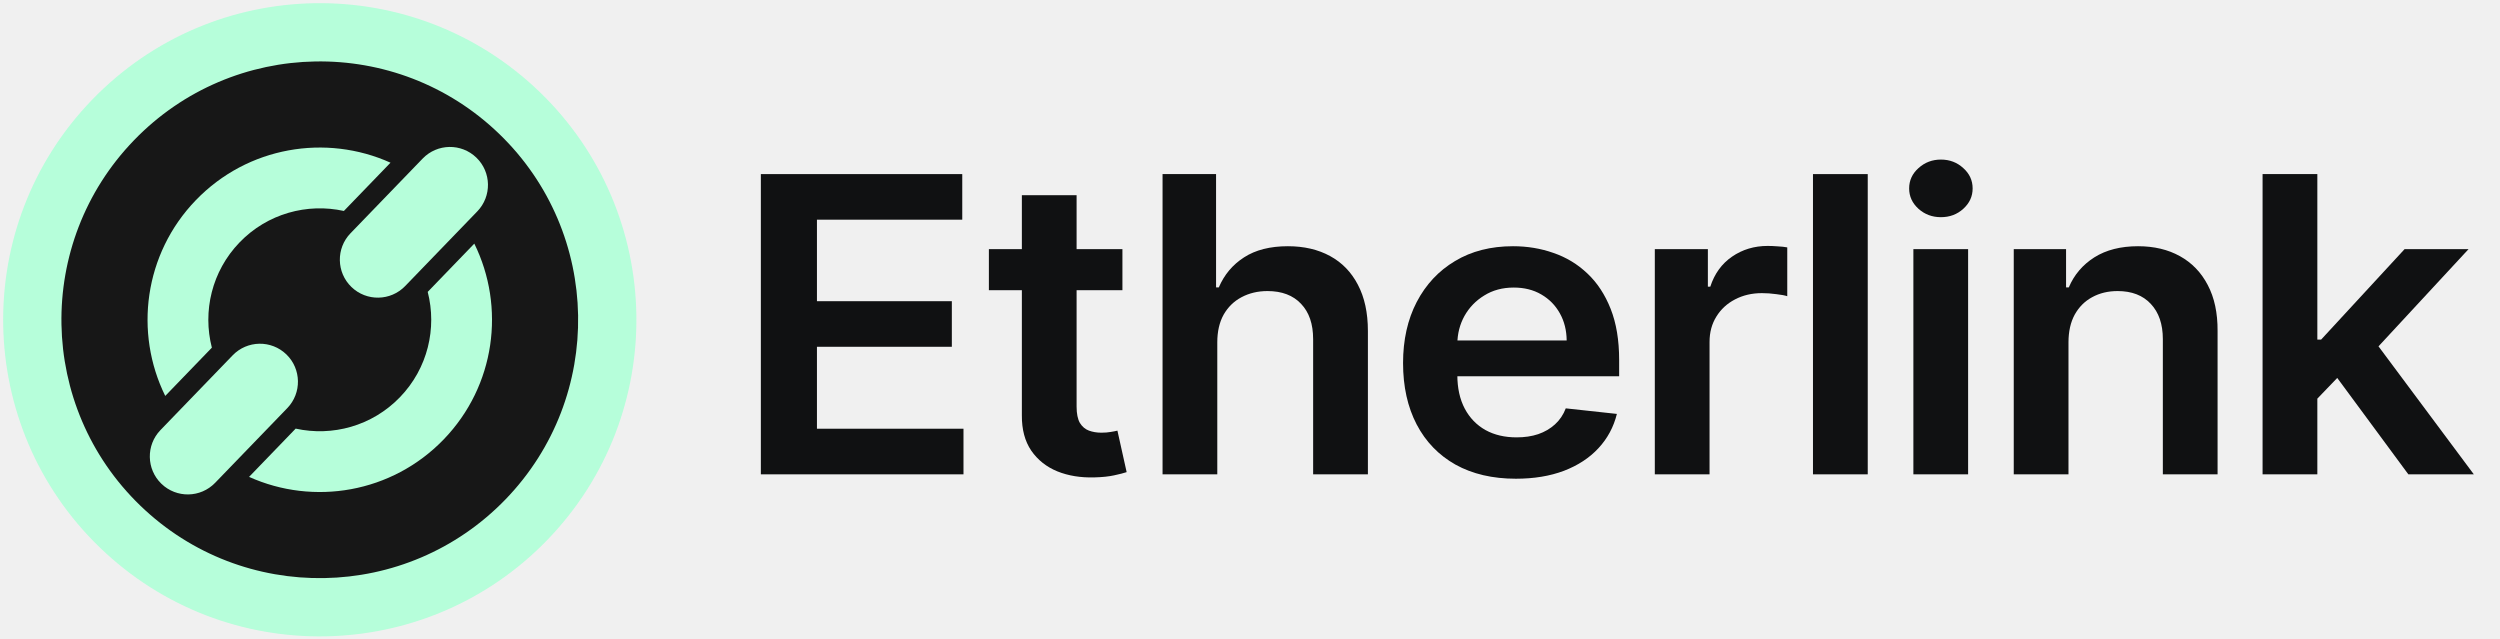
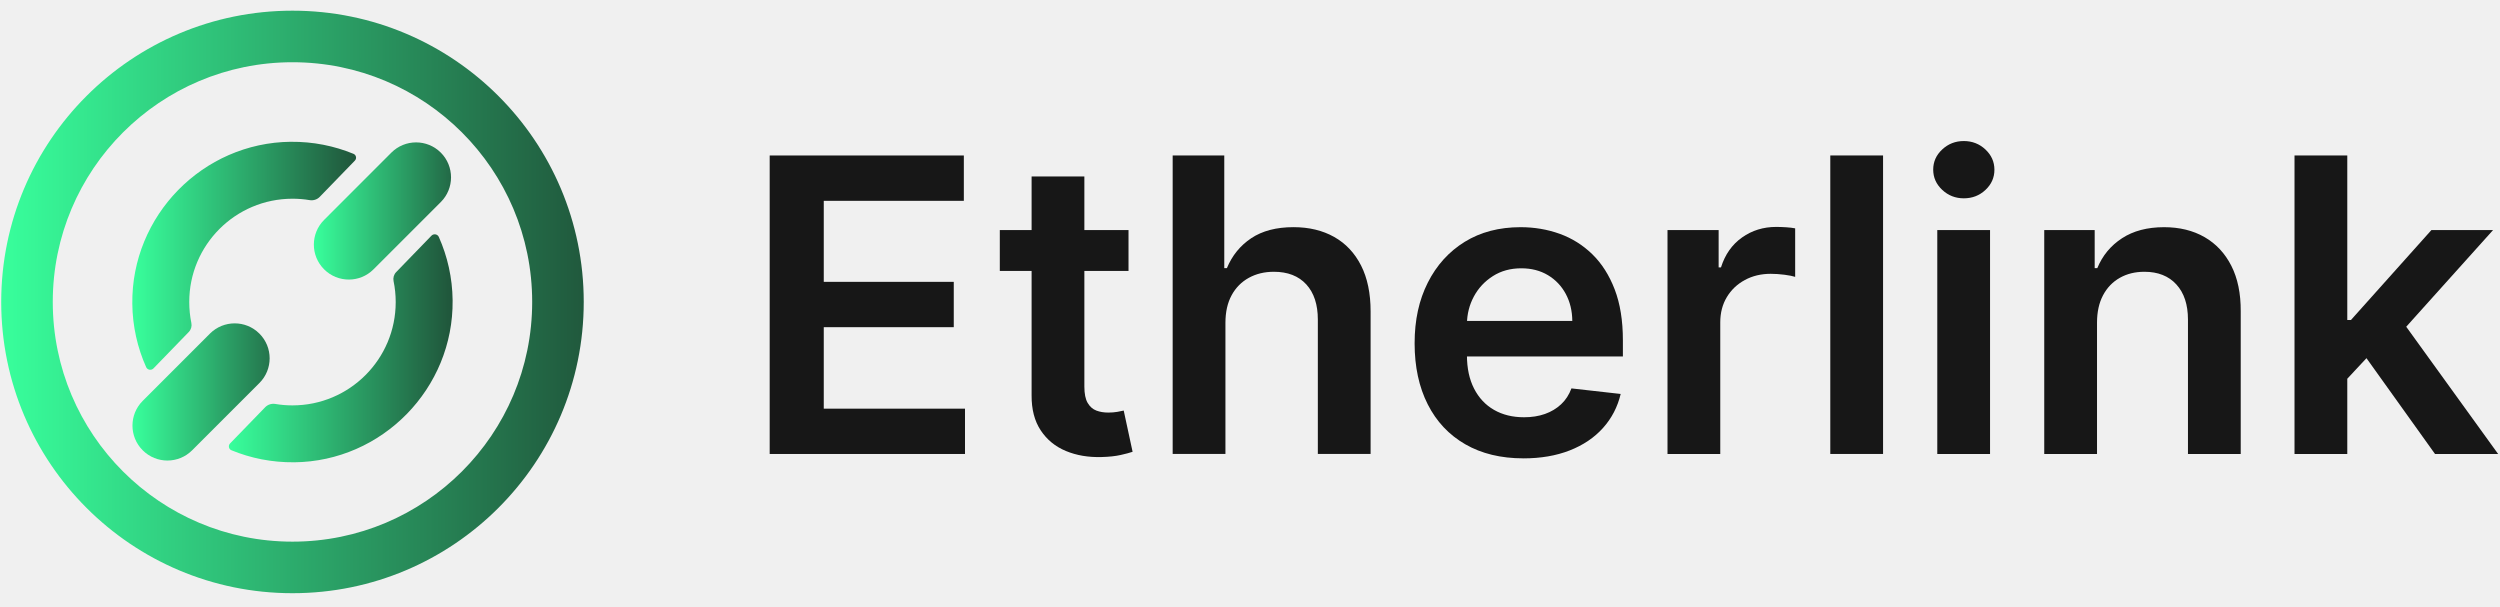
- <svg xmlns="http://www.w3.org/2000/svg" width="94" height="24" viewBox="0 0 94 24" fill="none">
+ <svg xmlns="http://www.w3.org/2000/svg" width="103" height="25" viewBox="0 0 103 25" fill="none">
  <g clip-path="url(#clip0_11220_6286)">
-     <path d="M86.95 15.178L86.944 12.769H87.274L90.412 9.368H92.817L88.957 13.535H88.53L86.95 15.178ZM85.073 17.835V6.546H87.132V17.835H85.073ZM90.554 17.835L87.712 13.982L89.099 12.576L93.016 17.835H90.554Z" fill="#101112" />
-     <path d="M77.775 12.874V17.834H75.717V9.368H77.684V10.806H77.787C77.987 10.332 78.308 9.956 78.748 9.676C79.191 9.397 79.739 9.258 80.391 9.258C80.993 9.258 81.518 9.383 81.966 9.632C82.417 9.882 82.765 10.244 83.012 10.718C83.262 11.192 83.385 11.767 83.381 12.444V17.834H81.323V12.752C81.323 12.186 81.171 11.744 80.868 11.424C80.569 11.104 80.154 10.944 79.623 10.944C79.263 10.944 78.943 11.021 78.662 11.176C78.385 11.326 78.168 11.545 78.008 11.832C77.853 12.118 77.775 12.466 77.775 12.874Z" fill="#101112" />
-     <path d="M71.943 17.835V9.368H74.001V17.835H71.943ZM72.978 8.166C72.652 8.166 72.371 8.062 72.136 7.852C71.901 7.639 71.784 7.384 71.784 7.086C71.784 6.785 71.901 6.529 72.136 6.32C72.371 6.107 72.652 6 72.978 6C73.307 6 73.588 6.107 73.819 6.32C74.054 6.529 74.171 6.785 74.171 7.086C74.171 7.384 74.054 7.639 73.819 7.852C73.588 8.062 73.307 8.166 72.978 8.166Z" fill="#101112" />
-     <path d="M70.227 6.546V17.835H68.168V6.546H70.227Z" fill="#101112" />
-     <path d="M62.221 17.835V9.368H64.216V10.779H64.307C64.466 10.29 64.739 9.914 65.126 9.649C65.516 9.381 65.962 9.247 66.462 9.247C66.576 9.247 66.703 9.252 66.843 9.263C66.987 9.271 67.106 9.283 67.201 9.302V11.137C67.114 11.108 66.976 11.082 66.786 11.06C66.6 11.034 66.421 11.022 66.246 11.022C65.871 11.022 65.534 11.101 65.234 11.259C64.938 11.413 64.705 11.628 64.535 11.904C64.364 12.179 64.279 12.497 64.279 12.857V17.835H62.221Z" fill="#101112" />
-     <path d="M56.997 18C56.121 18 55.365 17.823 54.728 17.471C54.095 17.114 53.608 16.611 53.267 15.96C52.926 15.306 52.755 14.536 52.755 13.651C52.755 12.78 52.926 12.015 53.267 11.358C53.612 10.696 54.093 10.182 54.711 9.814C55.329 9.443 56.055 9.258 56.889 9.258C57.427 9.258 57.935 9.342 58.412 9.511C58.894 9.676 59.318 9.934 59.686 10.283C60.057 10.632 60.349 11.077 60.562 11.617C60.774 12.153 60.88 12.793 60.88 13.535V14.147H53.722V12.802H58.907C58.903 12.42 58.818 12.08 58.651 11.782C58.484 11.481 58.251 11.244 57.952 11.071C57.656 10.898 57.311 10.812 56.917 10.812C56.496 10.812 56.127 10.911 55.808 11.11C55.49 11.304 55.242 11.562 55.063 11.881C54.889 12.197 54.8 12.545 54.796 12.923V14.097C54.796 14.59 54.889 15.012 55.075 15.365C55.261 15.714 55.52 15.982 55.854 16.17C56.187 16.354 56.578 16.445 57.025 16.445C57.325 16.445 57.596 16.405 57.838 16.324C58.081 16.24 58.291 16.117 58.469 15.955C58.647 15.793 58.782 15.593 58.873 15.354L60.795 15.563C60.673 16.056 60.442 16.486 60.101 16.853C59.764 17.217 59.331 17.5 58.805 17.702C58.278 17.901 57.675 18 56.997 18Z" fill="#101112" />
-     <path d="M45.77 12.874V17.835H43.712V6.546H45.724V10.807H45.827C46.031 10.329 46.348 9.952 46.776 9.677C47.208 9.397 47.758 9.258 48.425 9.258C49.031 9.258 49.56 9.381 50.011 9.627C50.462 9.873 50.811 10.233 51.057 10.707C51.307 11.181 51.433 11.76 51.433 12.444V17.835H49.374V12.752C49.374 12.183 49.223 11.74 48.92 11.424C48.62 11.104 48.199 10.944 47.657 10.944C47.294 10.944 46.968 11.022 46.679 11.176C46.395 11.327 46.172 11.545 46.008 11.832C45.849 12.119 45.77 12.466 45.77 12.874Z" fill="#101112" />
-     <path d="M42.203 9.368V10.911H37.182V9.368H42.203ZM38.422 7.339H40.48V15.288C40.48 15.556 40.522 15.762 40.605 15.905C40.692 16.045 40.806 16.14 40.946 16.192C41.087 16.243 41.242 16.269 41.413 16.269C41.541 16.269 41.659 16.26 41.765 16.241C41.875 16.223 41.958 16.207 42.015 16.192L42.362 17.752C42.252 17.789 42.095 17.829 41.89 17.873C41.689 17.917 41.443 17.943 41.151 17.95C40.635 17.965 40.171 17.89 39.758 17.724C39.345 17.555 39.017 17.294 38.774 16.942C38.535 16.589 38.418 16.148 38.422 15.619V7.339Z" fill="#101112" />
-     <path d="M28.608 17.835V6.546H36.181V8.26H30.717V11.325H35.789V13.039H30.717V16.12H36.227V17.835H28.608Z" fill="#101112" />
-     <g clip-path="url(#clip1_11220_6286)">
-       <path d="M20.587 20.294C25.155 15.564 25.023 8.027 20.294 3.46C15.564 -1.107 8.027 -0.975 3.46 3.754C-1.107 8.484 -0.976 16.02 3.754 20.587C8.484 25.155 16.02 25.023 20.587 20.294Z" fill="#B6FEDA" />
-       <path d="M19.012 18.772C22.739 14.913 22.631 8.763 18.772 5.036C14.913 1.309 8.763 1.416 5.036 5.276C1.309 9.135 1.416 15.285 5.276 19.012C9.135 22.738 15.285 22.631 19.012 18.772Z" fill="#171717" />
-       <path fill-rule="evenodd" clip-rule="evenodd" d="M17.834 9.16C19.008 11.542 18.633 14.503 16.682 16.523C14.732 18.542 11.786 19.021 9.365 17.931L11.117 16.116C12.493 16.419 13.988 16.022 15.038 14.935C16.088 13.848 16.433 12.339 16.082 10.975L17.834 9.16ZM14.683 6.117L12.93 7.932C11.555 7.629 10.059 8.026 9.009 9.113C7.96 10.2 7.615 11.709 7.966 13.072L6.213 14.887C5.04 12.506 5.415 9.545 7.365 7.525C9.316 5.505 12.262 5.027 14.683 6.117Z" fill="#B6FEDA" />
-       <path fill-rule="evenodd" clip-rule="evenodd" d="M6.034 16.17C5.486 16.737 5.502 17.642 6.069 18.19C6.637 18.738 7.541 18.722 8.089 18.154L10.802 15.345C11.35 14.778 11.334 13.873 10.767 13.325C10.199 12.777 9.295 12.793 8.747 13.361L6.034 16.17ZM13.179 8.771C12.631 9.338 12.647 10.243 13.214 10.791C13.782 11.339 14.687 11.323 15.235 10.755L17.947 7.947C18.495 7.379 18.479 6.475 17.912 5.927C17.344 5.378 16.44 5.394 15.892 5.962L13.179 8.771Z" fill="#B6FEDA" />
-     </g>
+     <path d="M12.05 0.44C5.422 0.44 0.05 5.813 0.05 12.44C0.05 19.067 5.423 24.44 12.05 24.44C18.677 24.44 24.05 19.067 24.05 12.44C24.05 5.813 18.677 0.44 12.05 0.44ZM12.05 22.316C6.596 22.316 2.174 17.894 2.174 12.44C2.174 6.986 6.596 2.564 12.05 2.564C17.504 2.564 21.926 6.986 21.926 12.44C21.926 17.894 17.504 22.316 12.05 22.316Z" fill="url(#paint0_linear_11220_6286)" />
+     <path d="M11.984 5.841C8.353 5.877 5.41 8.885 5.451 12.516C5.461 13.444 5.664 14.327 6.021 15.126C6.074 15.245 6.232 15.272 6.323 15.178L7.778 13.677C7.873 13.579 7.912 13.441 7.884 13.307C7.827 13.027 7.797 12.738 7.797 12.441C7.797 10.091 9.701 8.187 12.051 8.187C12.291 8.187 12.527 8.206 12.756 8.245C12.909 8.27 13.066 8.222 13.174 8.11L14.621 6.617C14.706 6.529 14.676 6.384 14.564 6.338C13.77 6.011 12.898 5.833 11.984 5.842V5.841Z" fill="url(#paint1_linear_11220_6286)" />
+     <path d="M12.115 19.047C15.746 19.011 18.689 16.003 18.648 12.372C18.638 11.444 18.436 10.562 18.079 9.762C18.026 9.643 17.867 9.616 17.776 9.71L16.321 11.212C16.227 11.309 16.188 11.448 16.215 11.581C16.273 11.861 16.303 12.15 16.303 12.447C16.303 14.797 14.398 16.702 12.049 16.702C11.808 16.702 11.573 16.682 11.344 16.643C11.19 16.618 11.034 16.666 10.925 16.778L9.478 18.271C9.394 18.359 9.423 18.505 9.536 18.551C10.33 18.878 11.201 19.055 12.115 19.046V19.047Z" fill="url(#paint2_linear_11220_6286)" />
+     <path d="M8.65 13.744L5.879 16.516C5.317 17.078 5.317 17.99 5.879 18.552C6.441 19.115 7.353 19.115 7.916 18.552L10.687 15.781C11.25 15.219 11.25 14.307 10.687 13.744C10.125 13.182 9.213 13.182 8.65 13.744Z" fill="url(#paint3_linear_11220_6286)" />
+     <path d="M16.124 6.288L13.353 9.06C12.79 9.622 12.79 10.534 13.353 11.096C13.915 11.659 14.827 11.659 15.389 11.096L18.161 8.325C18.723 7.763 18.723 6.851 18.161 6.288C17.598 5.726 16.687 5.726 16.124 6.288Z" fill="url(#paint4_linear_11220_6286)" />
+     <path d="M31.711 18.704V6.406H39.71V8.274H33.939V11.612H39.295V13.48H33.939V16.837H39.758V18.704H31.711Z" fill="#171717" />
+     <path d="M46.495 9.48V11.162H41.192V9.48H46.495ZM42.502 7.27H44.676V15.929C44.676 16.222 44.721 16.445 44.811 16.599C44.901 16.753 45.02 16.858 45.168 16.915C45.316 16.971 45.48 16.998 45.66 16.998C45.797 16.998 45.921 16.988 46.036 16.968C46.15 16.949 46.237 16.931 46.297 16.915L46.663 18.614C46.547 18.654 46.382 18.698 46.168 18.746C45.954 18.794 45.693 18.822 45.385 18.83C44.84 18.846 44.349 18.762 43.913 18.58C43.477 18.398 43.131 18.115 42.877 17.73C42.623 17.346 42.498 16.865 42.502 16.289V7.27V7.27Z" fill="#171717" />
+     <path d="M50.488 13.299V18.703H48.314V6.405H50.44V11.047H50.548C50.764 10.527 51.099 10.116 51.553 9.813C52.008 9.511 52.587 9.359 53.292 9.359C53.932 9.359 54.491 9.494 54.968 9.762C55.444 10.03 55.813 10.422 56.076 10.939C56.338 11.455 56.469 12.086 56.469 12.831V18.703H54.295V13.167C54.295 12.546 54.136 12.063 53.818 11.716C53.5 11.37 53.054 11.197 52.482 11.197C52.097 11.197 51.754 11.28 51.452 11.446C51.149 11.613 50.913 11.852 50.743 12.164C50.573 12.476 50.488 12.854 50.488 13.299Z" fill="#171717" />
+     <path d="M62.762 18.884C61.838 18.884 61.04 18.691 60.369 18.304C59.699 17.918 59.183 17.37 58.823 16.659C58.463 15.948 58.282 15.111 58.282 14.146C58.282 13.181 58.463 12.363 58.825 11.645C59.188 10.926 59.695 10.366 60.347 9.963C61 9.561 61.767 9.36 62.648 9.36C63.216 9.36 63.753 9.451 64.26 9.633C64.766 9.816 65.214 10.096 65.605 10.477C65.995 10.858 66.302 11.341 66.527 11.928C66.751 12.514 66.863 13.212 66.863 14.02V14.687H59.303V13.222H64.779C64.775 12.805 64.685 12.434 64.509 12.108C64.333 11.782 64.088 11.524 63.774 11.336C63.459 11.148 63.094 11.054 62.678 11.054C62.233 11.054 61.843 11.161 61.507 11.375C61.17 11.59 60.909 11.87 60.723 12.216C60.537 12.562 60.441 12.942 60.438 13.354V14.633C60.438 15.17 60.536 15.629 60.732 16.011C60.928 16.394 61.202 16.686 61.555 16.888C61.907 17.09 62.319 17.191 62.791 17.191C63.108 17.191 63.394 17.146 63.65 17.056C63.906 16.966 64.129 16.833 64.317 16.657C64.505 16.481 64.647 16.263 64.743 16.002L66.772 16.231C66.644 16.767 66.401 17.235 66.043 17.633C65.685 18.032 65.227 18.34 64.671 18.558C64.114 18.776 63.477 18.885 62.761 18.885L62.762 18.884Z" fill="#171717" />
+     <path d="M68.701 18.704V9.48H70.808V11.018H70.904C71.072 10.485 71.362 10.074 71.772 9.784C72.182 9.493 72.651 9.349 73.18 9.349C73.3 9.349 73.435 9.354 73.585 9.363C73.736 9.373 73.861 9.388 73.961 9.408V11.407C73.869 11.375 73.724 11.347 73.526 11.32C73.328 11.294 73.136 11.281 72.953 11.281C72.557 11.281 72.201 11.366 71.887 11.537C71.573 11.707 71.325 11.942 71.145 12.242C70.965 12.542 70.875 12.889 70.875 13.281V18.704H68.701L68.701 18.704Z" fill="#171717" />
+     <path d="M77.582 6.405V18.703H75.408V6.405H77.582Z" fill="#171717" />
+     <path d="M80.909 8.171C80.564 8.171 80.268 8.055 80.02 7.823C79.772 7.591 79.648 7.313 79.648 6.988C79.648 6.664 79.772 6.387 80.02 6.157C80.268 5.926 80.564 5.811 80.909 5.811C81.253 5.811 81.554 5.927 81.8 6.159C82.047 6.391 82.17 6.67 82.17 6.994C82.17 7.318 82.047 7.595 81.8 7.826C81.554 8.056 81.257 8.171 80.909 8.171ZM79.816 18.704V9.48H81.99V18.704H79.816Z" fill="#171717" />
+     <path d="M86.397 13.299V18.704H84.223V9.48H86.301V11.047H86.409C86.621 10.531 86.96 10.121 87.427 9.816C87.893 9.512 88.471 9.36 89.159 9.36C89.796 9.36 90.351 9.496 90.826 9.768C91.3 10.041 91.669 10.435 91.931 10.951C92.193 11.467 92.323 12.095 92.318 12.831V18.704H90.144V13.167C90.144 12.55 89.985 12.068 89.667 11.72C89.349 11.371 88.909 11.197 88.349 11.197C87.968 11.197 87.631 11.28 87.337 11.446C87.042 11.613 86.812 11.852 86.646 12.164C86.48 12.476 86.397 12.854 86.397 13.299H86.397Z" fill="#171717" />
+     <path d="M94.534 18.704V6.406H96.708V18.704H94.534ZM96.516 15.81L96.51 13.185H96.858L100.173 9.48H102.713L98.635 14.02H98.185L96.516 15.81ZM100.323 18.704L97.32 14.507L98.785 12.975L102.923 18.704H100.323Z" fill="#171717" />
  </g>
  <defs>
+     <linearGradient id="paint0_linear_11220_6286" x1="0.05" y1="12.44" x2="33.553" y2="12.44" gradientUnits="userSpaceOnUse">
+       <stop stop-color="#38FF9C" />
+       <stop offset="1" stop-color="#171717" />
+     </linearGradient>
+     <linearGradient id="paint1_linear_11220_6286" x1="5.451" y1="10.537" x2="18.055" y2="10.537" gradientUnits="userSpaceOnUse">
+       <stop stop-color="#38FF9C" />
+       <stop offset="1" stop-color="#171717" />
+     </linearGradient>
+     <linearGradient id="paint2_linear_11220_6286" x1="9.429" y1="14.351" x2="21.965" y2="14.351" gradientUnits="userSpaceOnUse">
+       <stop stop-color="#38FF9C" />
+       <stop offset="1" stop-color="#171717" />
+     </linearGradient>
+     <linearGradient id="paint3_linear_11220_6286" x1="5.457" y1="16.149" x2="14.963" y2="16.149" gradientUnits="userSpaceOnUse">
+       <stop stop-color="#38FF9C" />
+       <stop offset="1" stop-color="#171717" />
+     </linearGradient>
+     <linearGradient id="paint4_linear_11220_6286" x1="12.931" y1="8.692" x2="21.701" y2="8.692" gradientUnits="userSpaceOnUse">
+       <stop stop-color="#38FF9C" />
+       <stop offset="1" stop-color="#171717" />
+     </linearGradient>
    <clipPath id="clip0_11220_6286">
-       <rect width="94" height="24" fill="white" />
-     </clipPath>
-     <clipPath id="clip1_11220_6286">
-       <rect width="24" height="24" fill="white" />
+       <rect width="103" height="25" fill="white" />
    </clipPath>
  </defs>
</svg>
